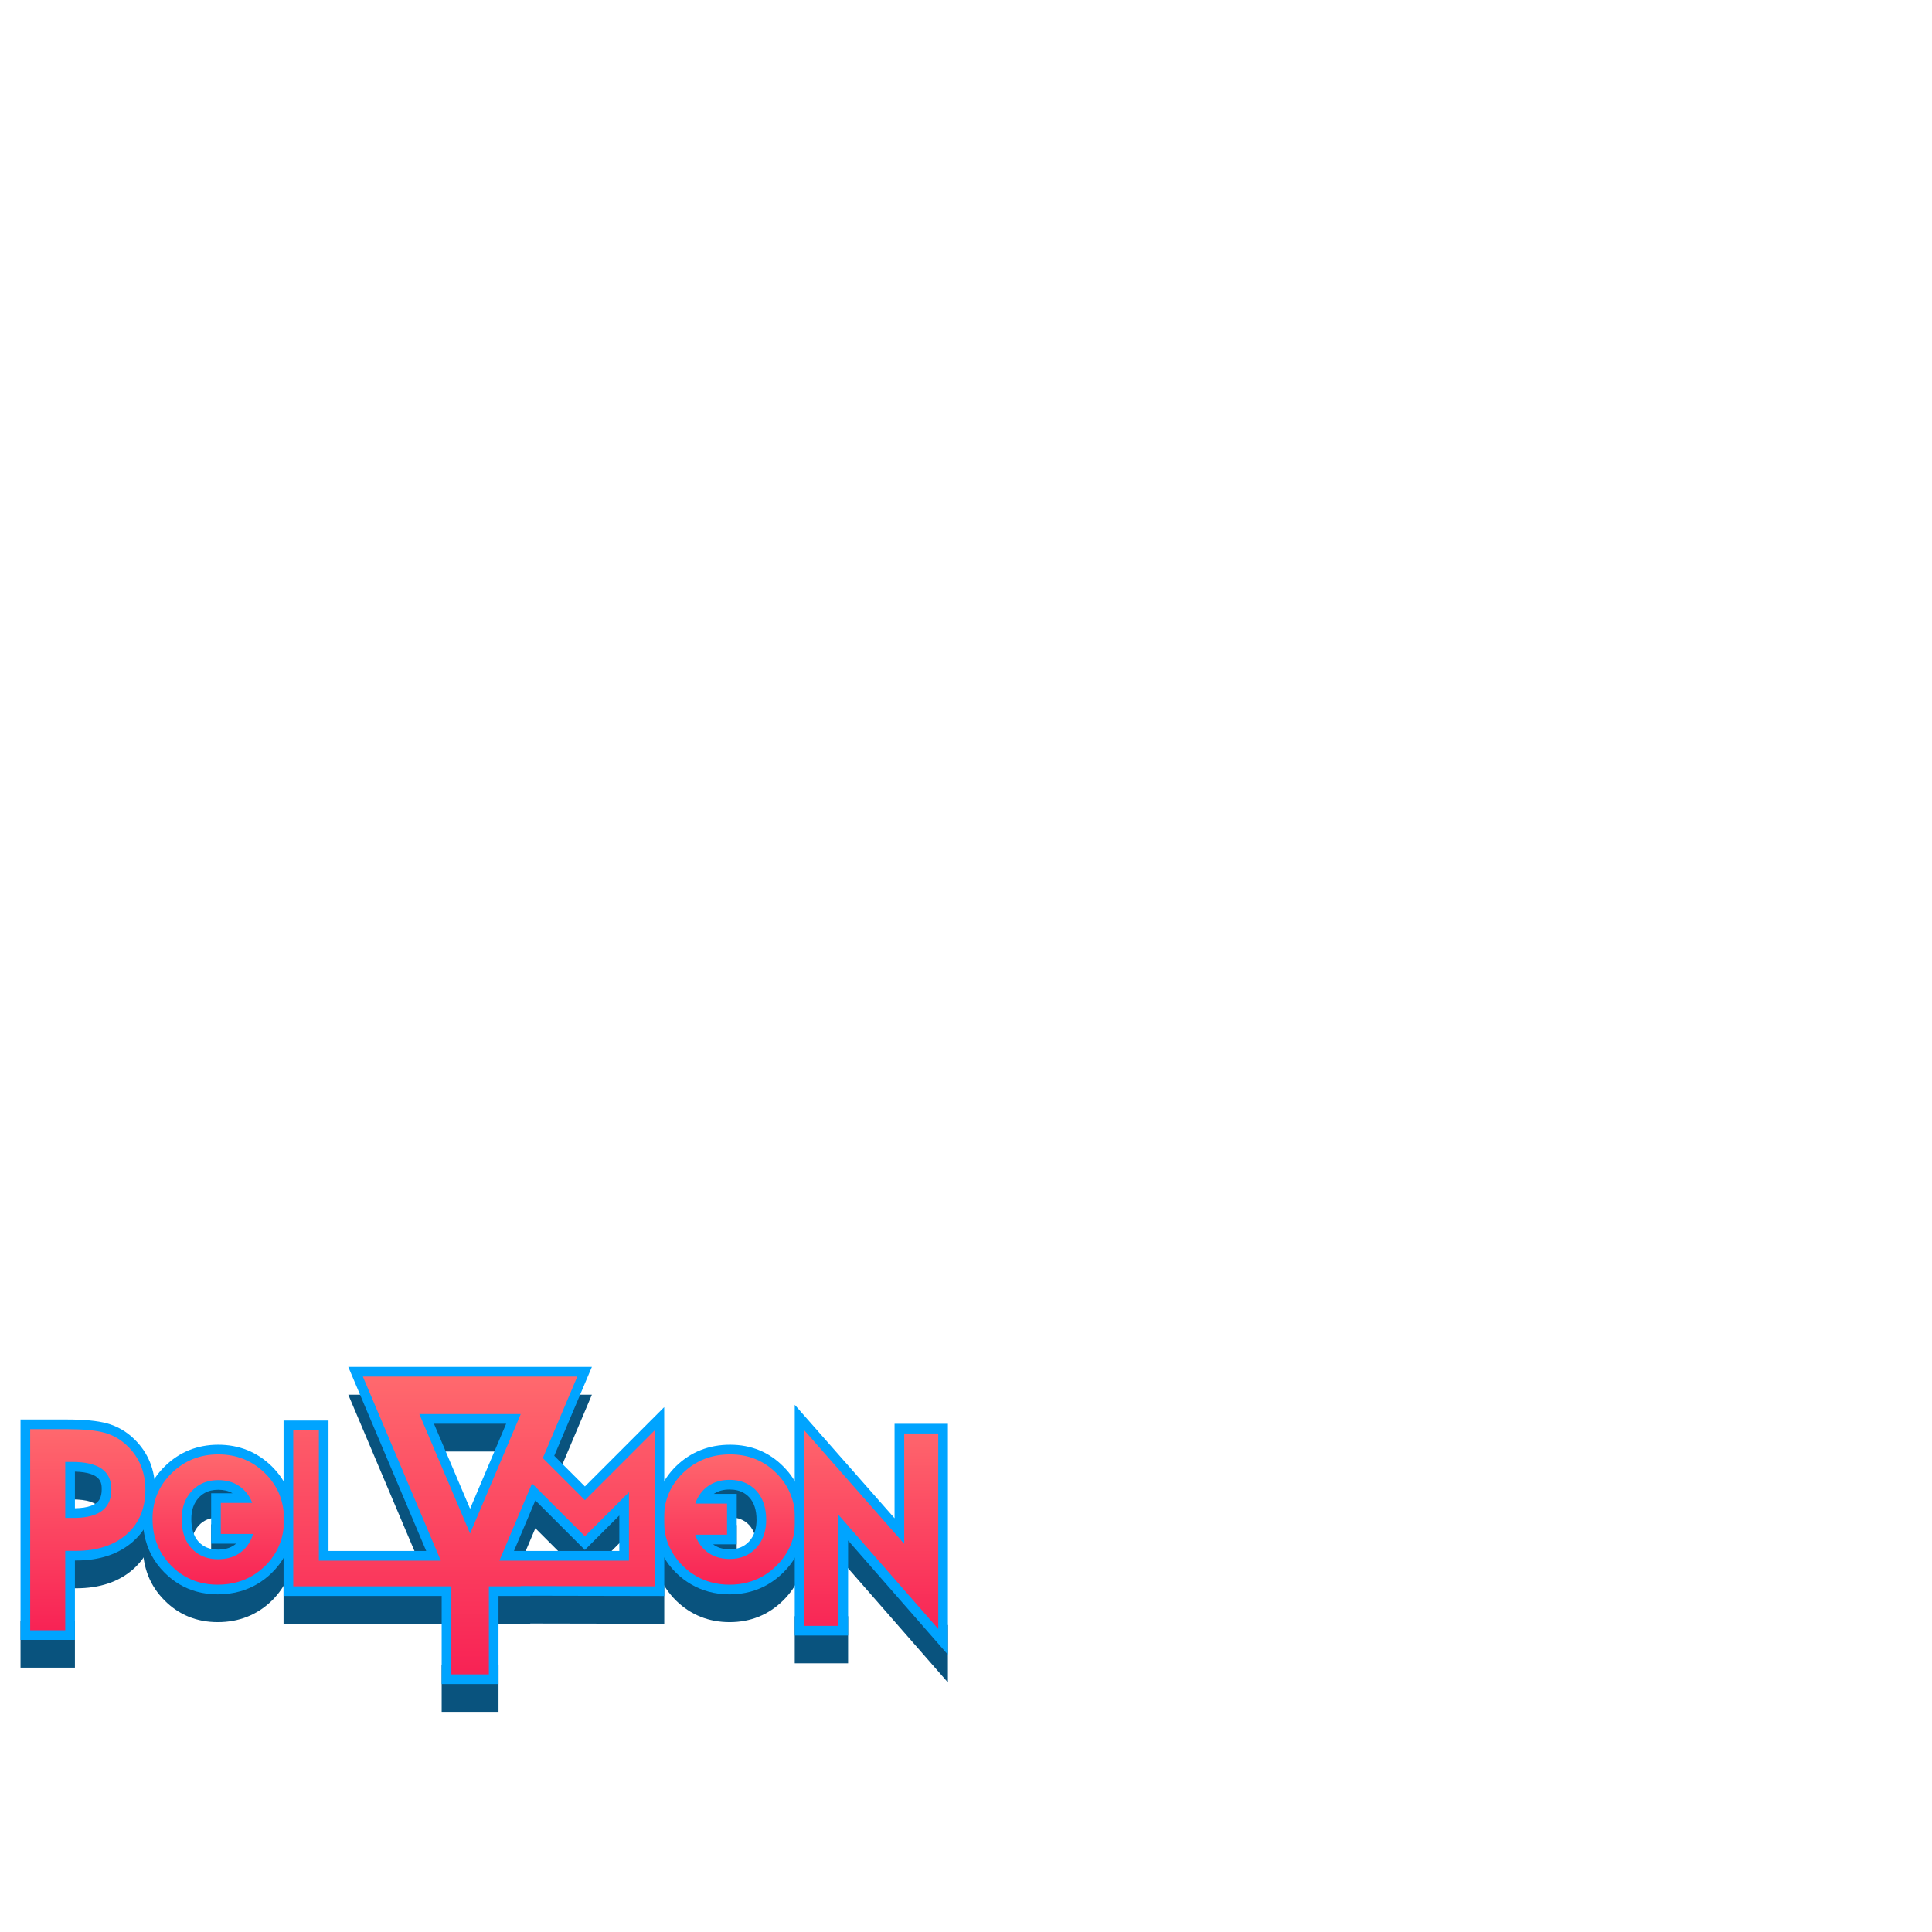
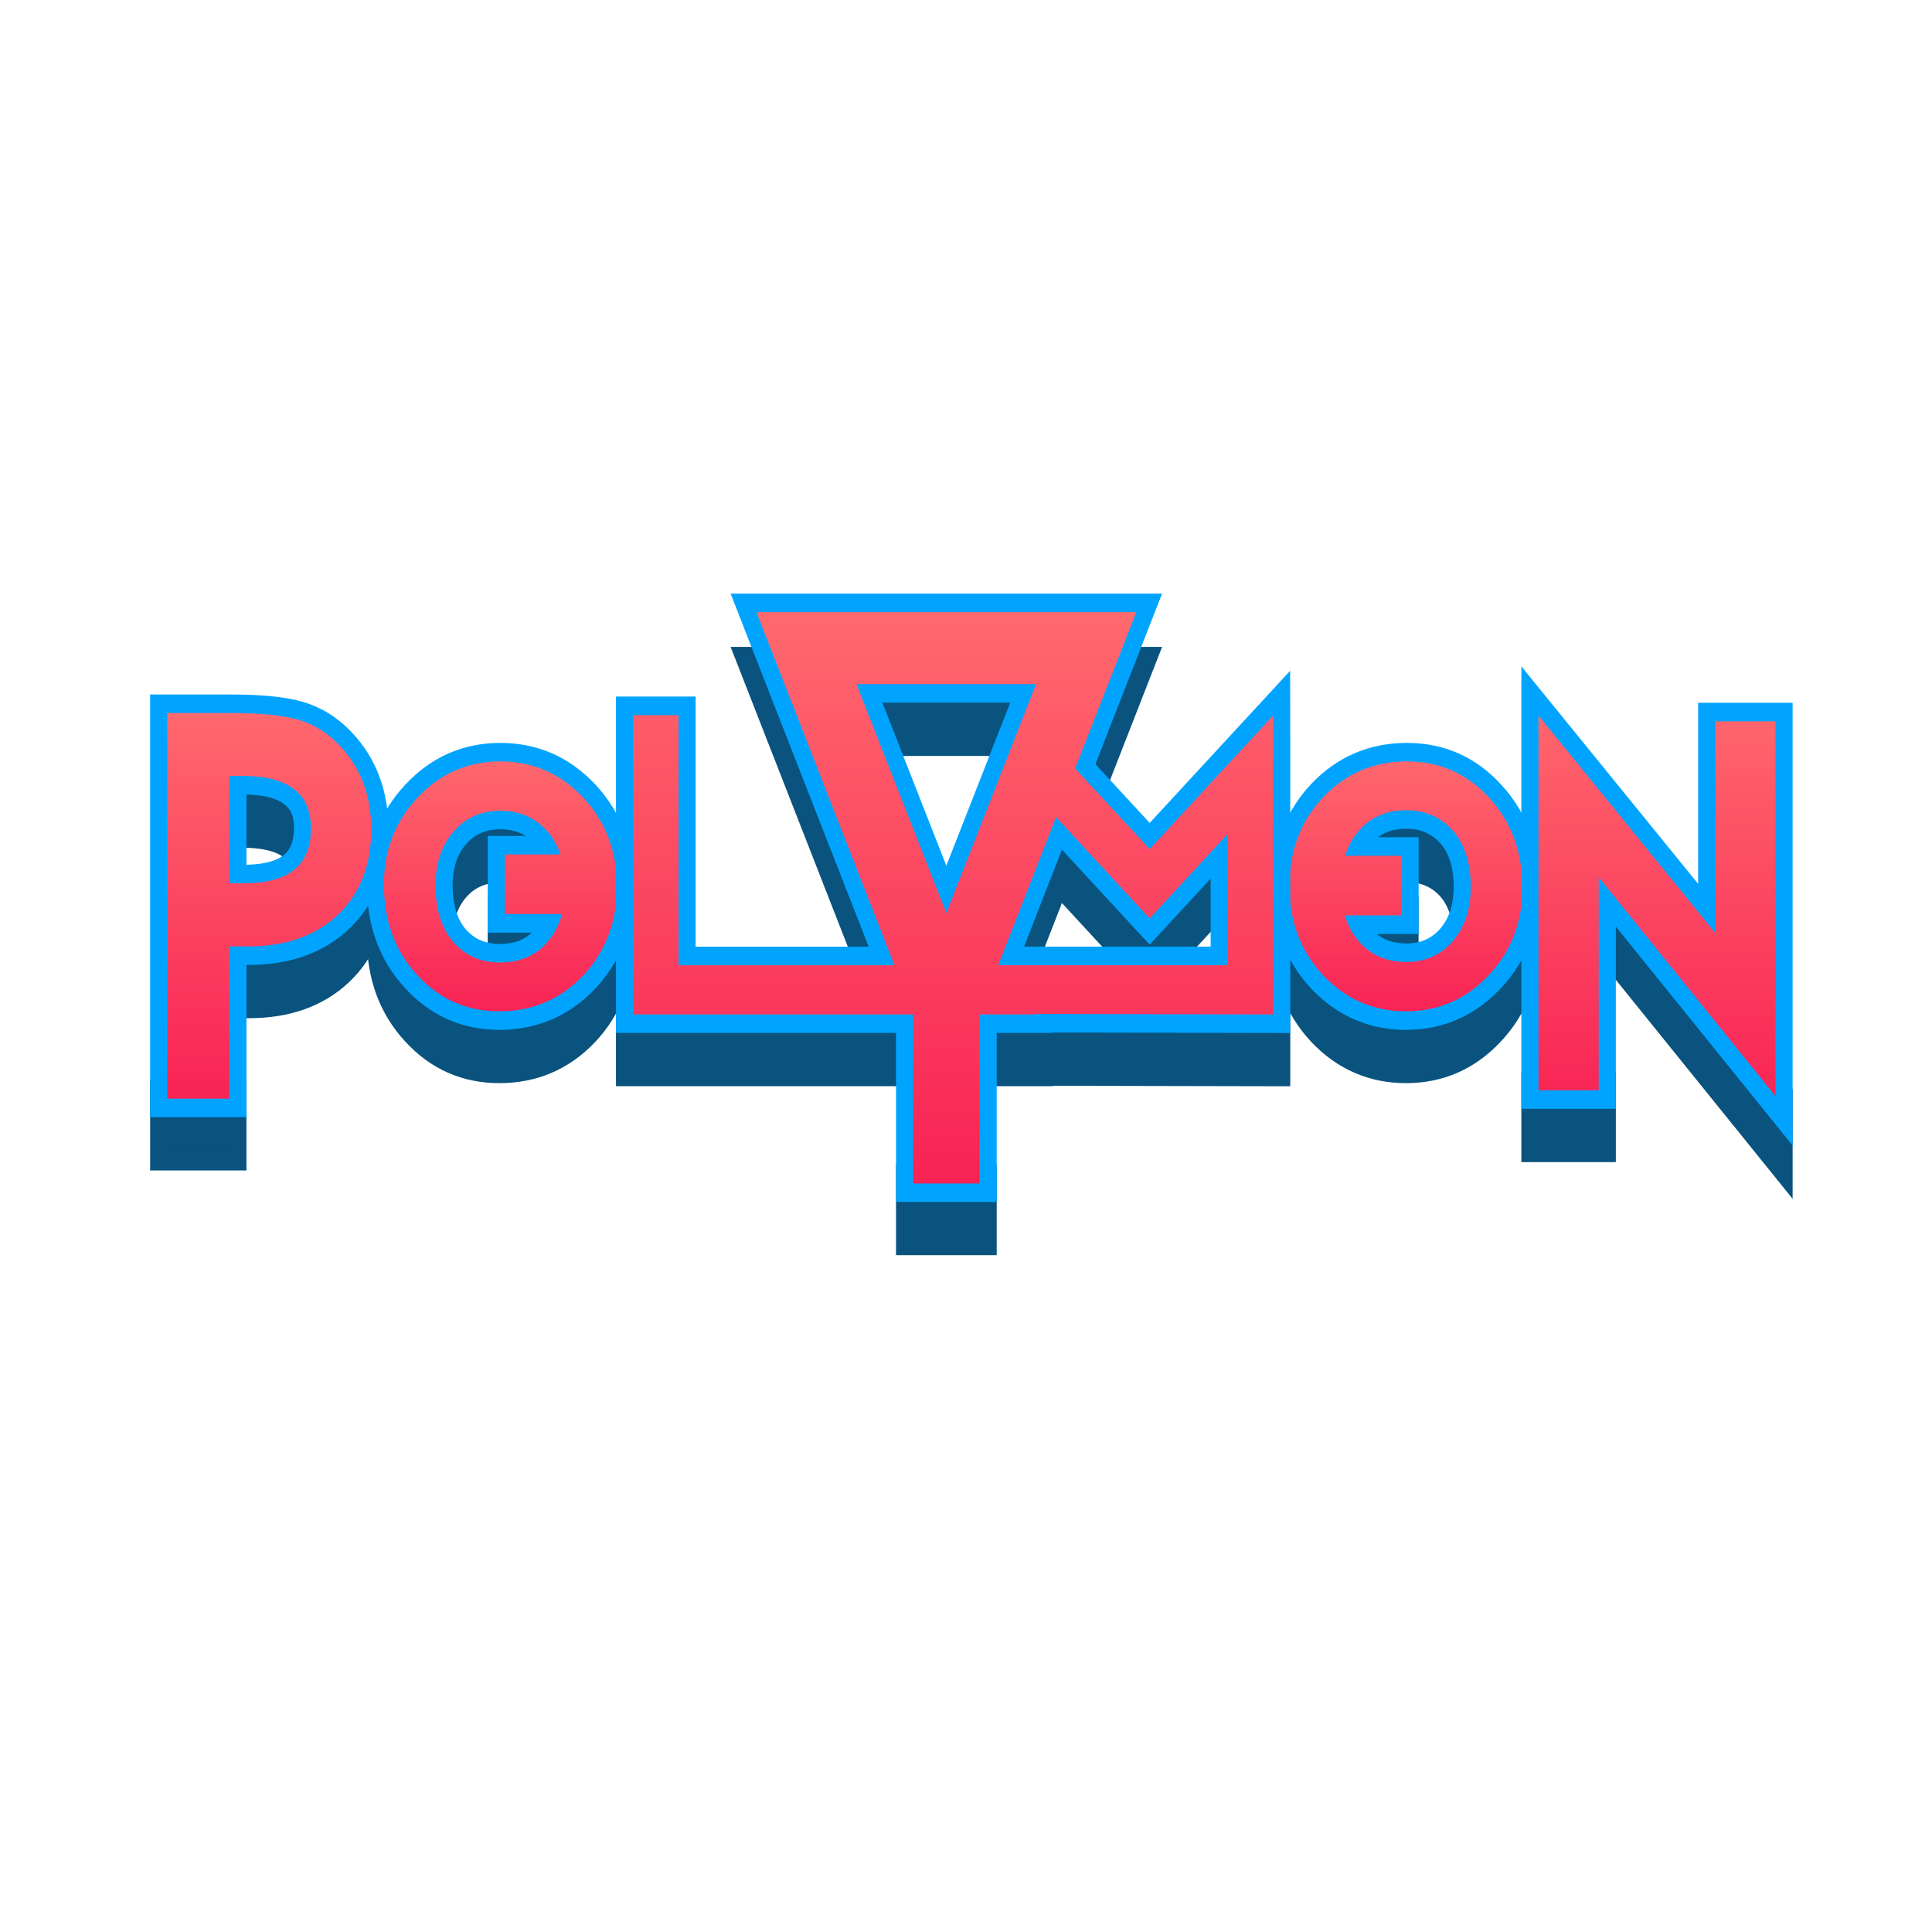
- <svg xmlns="http://www.w3.org/2000/svg" version="1.1" id="Layer_1" x="0" y="0" viewBox="0 0 1280 1280" xml:space="preserve" enable-background="new 0 0 1280 1280">
+ <svg xmlns="http://www.w3.org/2000/svg" id="Layer_1" x="0" y="0" viewBox="0 0 1280 1280">
  <style type="text/css">
    
	.st0{fill:none;}
	.st1{fill:#09537E;}
	.st2{fill:url(#SVGID_1_);}
	.st3{fill:#00A4FF;}
	.st4{fill:url(#SVGID_2_);}
	.st5{fill:url(#SVGID_3_);}
	.st6{fill:url(#SVGID_4_);}
	.st7{fill:url(#SVGID_5_);}

  </style>
-   <g id="Layer_8">
+   <g id="Layer_8" transform="matrix(1.771122, 0, 0, 1.917946, 75.37546, -1343.607)">
    <polygon class="st0" points="311.44 1015.97 337.2 955.27 285.65 955.27 " />
    <polygon class="st0" points="338.65 1033.95 339.38 1033.95 344.9 1033.95 385.23 1033.95 352.5 1001.22 " />
    <polygon class="st0" points="339.38 1052.36 344.9 1052.36 416.71 1052.36 416.71 1050.92 344.9 1050.78 344.9 1050.94 331.45 1050.94 330.85 1052.36 " />
    <polygon class="st0" points="416.71 1033.95 416.71 1007.01 389.77 1033.95 " />
    <path class="st0" d="M146.28 1014.11v-15.03c-0.56-0.03-1.11-0.07-1.69-0.07 -7.21 0-13.06 2.41-17.53 7.21 -2.58 2.78-4.4 6.04-5.49 9.74 1.07 3.84 2.82 7.13 5.32 9.85 4.47 4.81 10.37 7.21 17.7 7.21 0.58 0 1.13-0.04 1.69-0.07v-16.66V1014.11z" />
    <path class="st0" d="M495.46 1048.36c-3.8 1.02-7.82 1.54-12.08 1.54 -4.34 0-8.44-0.54-12.32-1.6 3.52 1.97 7.62 2.97 12.32 2.97C487.96 1051.27 491.98 1050.29 495.46 1048.36z" />
    <path class="st0" d="M157.67 1048.06c-4.19 1.22-8.66 1.83-13.41 1.83 -4.33 0-8.4-0.53-12.23-1.58 3.58 2.07 7.76 3.13 12.57 3.13C149.66 1051.44 154 1050.29 157.67 1048.06z" />
    <path class="st0" d="M47.85 986.97h-4.62v18.68h5.46c11.96 0 19.55-3.12 22.96-9.44C68.15 990.02 60.29 986.97 47.85 986.97z" />
    <polygon class="st0" points="292.04 1052.36 291.44 1050.94 211.25 1050.94 211.25 1052.36 " />
    <path class="st0" d="M156.91 983.57c-3.52-1.97-7.62-2.97-12.32-2.97 -4.58 0-8.6 0.98-12.08 2.92 3.8-1.02 7.82-1.54 12.08-1.54C148.94 981.98 153.04 982.52 156.91 983.57z" />
    <path class="st0" d="M495.95 983.56c-3.58-2.07-7.76-3.13-12.57-3.13 -5.06 0-9.41 1.15-13.08 3.38 4.19-1.22 8.65-1.83 13.41-1.83C488.04 981.98 492.12 982.51 495.95 983.56z" />
    <path class="st0" d="M483.38 998.84c-0.58 0-1.13 0.04-1.69 0.07v15.65 2.19 16.05c0.56 0.03 1.11 0.07 1.69 0.07 7.21 0 13.06-2.41 17.53-7.21 2.58-2.78 4.4-6.04 5.49-9.74 -1.07-3.84-2.82-7.13-5.32-9.85C496.61 1001.24 490.71 998.84 483.38 998.84z" />
    <path class="st1" d="M503.32 1016.76c-0.94-3.37-2.48-6.25-4.59-8.54 -3.86-4.15-8.89-6.18-15.34-6.18 -0.39 0-0.77 0.02-1.15 0.04l-3.74 0.2v-2.93h-22.32l1.42-4.22c1.25-3.71 3.18-6.99 5.74-9.75 1.53-1.64 3.31-3.09 5.3-4.3l0.36-0.22 0.41-0.12c4.47-1.3 9.28-1.96 14.31-1.96 4.56 0 8.96 0.57 13.08 1.7l0.4 0.11 0.36 0.21c2.19 1.27 4.16 2.84 5.87 4.68 4.92 5.36 7.4 12.6 7.4 21.56 0 3.44-0.46 6.73-1.35 9.78l-3.16 10.72L503.32 1016.76z" />
    <path class="st1" d="M483.72 981.98c4.33 0 8.4 0.53 12.23 1.58 1.87 1.08 3.59 2.43 5.13 4.09 4.36 4.75 6.54 11.21 6.54 19.38 0 3.21-0.42 6.16-1.22 8.88 -1.07-3.84-2.82-7.13-5.32-9.85 -4.47-4.81-10.37-7.21-17.7-7.21 -0.58 0-1.13 0.04-1.69 0.07v-2.76h-21.07c1.1-3.28 2.79-6.15 5.05-8.59 1.39-1.49 2.94-2.73 4.62-3.75C474.49 982.59 478.96 981.98 483.72 981.98M483.72 975.58c-5.32 0-10.44 0.7-15.2 2.09l-0.82 0.24 -0.73 0.44c-2.24 1.37-4.25 3-5.98 4.86 -2.88 3.09-5.04 6.76-6.43 10.91l-2.84 8.44h8.9 14.67v3.1l6.73-0.35 0.4-0.02c0.37-0.02 0.69-0.04 0.96-0.04 5.52 0 9.78 1.69 13.01 5.17 1.76 1.92 3.03 4.29 3.84 7.21l5.99 21.53 6.31-21.44c0.98-3.35 1.48-6.94 1.48-10.69 0-9.78-2.77-17.76-8.23-23.71 -1.95-2.1-4.18-3.87-6.64-5.3l-0.72-0.42 -0.8-0.22C493.25 976.19 488.56 975.58 483.72 975.58L483.72 975.58z" />
    <path class="st1" d="M481.52 1035.99c-7.4-0.4-13.51-3.14-18.18-8.16 -2.64-2.84-4.61-6.24-5.86-10.1l-1.35-4.18h28.76v22.62L481.52 1035.99z" />
    <path class="st1" d="M481.69 1016.75v16.05c-6.54-0.35-11.89-2.71-16.01-7.14 -2.34-2.52-4.05-5.49-5.16-8.9H481.69M488.09 1010.35h-6.4 -21.17 -8.79l2.7 8.36c1.39 4.31 3.59 8.11 6.56 11.29 5.26 5.65 12.11 8.74 20.36 9.18l6.74 0.36v-6.75 -16.05V1010.35L488.09 1010.35z" />
    <path class="st1" d="M483.38 1071.5c-13 0-24.2-4.51-33.28-13.41 -8.99-8.93-13.54-20.03-13.54-32.99 0-3.38 0.32-6.69 0.94-9.84l3.13-15.86 3.14 15.85c1.5 7.54 5.14 14.23 10.82 19.87 5.03 4.93 10.86 8.33 17.31 10.09l0.38 0.1 0.34 0.19c3.04 1.7 6.66 2.57 10.75 2.57 3.99 0 7.53-0.84 10.52-2.51l0.35-0.19 0.38-0.1c6.49-1.74 12.33-5.12 17.38-10.07 5.73-5.62 9.4-12.2 10.89-19.56l3.23-15.86 3.05 15.89c0.62 3.23 0.94 6.63 0.94 10.1 0 12.64-4.58 23.54-13.63 32.4C507.47 1067.02 496.33 1071.5 483.38 1071.5z" />
    <path class="st1" d="M440.64 1015.87c1.63 8.2 5.52 15.38 11.7 21.52 5.47 5.37 11.72 8.99 18.72 10.9 3.52 1.97 7.62 2.97 12.32 2.97 4.58 0 8.6-0.98 12.08-2.92 7.04-1.88 13.31-5.5 18.79-10.88 6.23-6.11 10.16-13.18 11.79-21.2 0.58 3.02 0.88 6.18 0.88 9.49 0 11.8-4.22 21.84-12.67 30.12 -8.44 8.28-18.73 12.42-30.87 12.42 -12.19 0-22.54-4.17-31.04-12.5 -8.39-8.33-12.58-18.57-12.58-30.7C439.76 1021.89 440.06 1018.81 440.64 1015.87M440.63 982.92l-6.27 31.71c-0.66 3.36-1 6.88-1 10.47 0 13.85 4.87 25.7 14.47 35.24 9.73 9.54 21.68 14.36 35.55 14.36 13.81 0 25.71-4.79 35.35-14.24 9.68-9.49 14.59-21.16 14.59-34.69 0-3.67-0.33-7.27-0.99-10.7l-6.1-31.78 -6.45 31.71c-1.39 6.82-4.66 12.67-10 17.91 -4.71 4.62-9.94 7.65-15.97 9.27l-0.77 0.21 -0.69 0.39c-2.54 1.42-5.47 2.11-8.96 2.11 -3.59 0-6.6-0.71-9.19-2.16l-0.69-0.38 -0.76-0.21c-6-1.64-11.21-4.68-15.93-9.3 -5.27-5.23-8.52-11.19-9.91-18.2L440.63 982.92 440.63 982.92z" />
    <path class="st1" d="M144.26 1071.5c-13.08 0-24.2-4.55-33.07-13.54 -8.85-8.84-13.34-20.1-13.34-33.45 0-3.27 0.32-6.48 0.94-9.55l3.23-15.85 3.05 15.89c1.48 7.72 5.07 14.46 10.66 20.05 4.93 5 10.69 8.42 17.13 10.18l0.4 0.11 0.36 0.21c3.09 1.79 6.78 2.7 10.97 2.7 4.4 0 8.24-0.98 11.41-2.91l0.36-0.22 0.41-0.12c6.16-1.79 11.73-5.07 16.55-9.73 5.71-5.6 9.37-12.29 10.87-19.88l3.13-15.85 3.14 15.85c0.62 3.15 0.94 6.44 0.94 9.8 0 13.08-4.58 24.21-13.63 33.07C168.7 1067.05 157.42 1071.5 144.26 1071.5z" />
    <path class="st1" d="M101.93 1015.6c1.61 8.39 5.45 15.63 11.54 21.71 5.35 5.43 11.54 9.08 18.55 11 3.58 2.07 7.76 3.13 12.57 3.13 5.06 0 9.41-1.15 13.08-3.38 6.69-1.95 12.65-5.44 17.88-10.5 6.23-6.11 10.15-13.3 11.79-21.56 0.58 2.93 0.88 5.99 0.88 9.18 0 12.25-4.22 22.51-12.67 30.79 -8.5 8.22-18.93 12.33-31.29 12.33 -12.25 0-22.51-4.19-30.79-12.58 -8.28-8.28-12.42-18.68-12.42-31.21C101.06 1021.42 101.35 1018.45 101.93 1015.6M102.12 982.61l-6.45 31.71c-0.67 3.28-1.01 6.71-1.01 10.19 0 14.23 4.81 26.25 14.29 35.73 9.45 9.58 21.35 14.46 35.31 14.46 14.02 0 26.04-4.75 35.74-14.13 9.71-9.52 14.62-21.41 14.62-35.39 0-3.57-0.34-7.07-1-10.43l-6.29-31.71 -6.27 31.71c-1.39 7.05-4.66 13.01-9.99 18.23 -4.47 4.33-9.45 7.25-15.19 8.92l-0.82 0.24 -0.73 0.44c-2.7 1.65-5.89 2.45-9.75 2.45 -3.66 0-6.73-0.74-9.36-2.27l-0.72-0.42 -0.8-0.22c-5.98-1.63-11.11-4.68-15.68-9.32 -5.23-5.23-8.43-11.25-9.81-18.42L102.12 982.61 102.12 982.61z" />
    <path class="st1" d="M143.08 1013.1h28.86l-1.2 4.1c-1.22 4.18-3.28 7.84-6.1 10.88 -4.62 4.97-10.74 7.69-18.19 8.08l-3.37 0.18V1013.1z" />
    <path class="st1" d="M167.67 1016.3c-1.09 3.71-2.88 6.91-5.38 9.6 -4.07 4.38-9.42 6.72-16.01 7.06v-16.66H167.67M176.21 1009.9h-8.54 -21.39 -6.4v6.4 16.66 6.74l6.73-0.35c8.31-0.43 15.16-3.49 20.37-9.1 3.17-3.41 5.47-7.5 6.83-12.16L176.21 1009.9 176.21 1009.9z" />
    <path class="st1" d="M118.49 1016.83c-0.89-3.2-1.34-6.69-1.34-10.39 0-8.41 2.55-15.4 7.57-20.8 1.84-1.98 3.94-3.63 6.24-4.91l0.35-0.19 0.38-0.1c4.08-1.09 8.42-1.65 12.91-1.65 4.58 0 9.01 0.57 13.16 1.71l0.38 0.1 0.34 0.19c2.28 1.28 4.36 2.91 6.16 4.85 2.38 2.56 4.22 5.58 5.47 8.96l1.59 4.31h-22.21v3.54l-3.75-0.2c-0.37-0.02-0.75-0.04-1.13-0.04 -6.34 0-11.31 2.03-15.19 6.19 -2.2 2.37-3.8 5.22-4.76 8.47l-3.16 10.72L118.49 1016.83z" />
    <path class="st1" d="M144.59 981.98c4.34 0 8.44 0.54 12.32 1.6 1.98 1.11 3.78 2.51 5.38 4.24 2.11 2.27 3.7 4.9 4.81 7.89h-20.82v3.37c-0.56-0.03-1.11-0.07-1.69-0.07 -7.21 0-13.06 2.41-17.53 7.21 -2.58 2.78-4.4 6.04-5.49 9.74 -0.8-2.87-1.22-6.03-1.22-9.53 0-7.61 2.24-13.81 6.71-18.62 1.63-1.76 3.45-3.18 5.45-4.3C136.32 982.5 140.34 981.98 144.59 981.98M144.59 975.58c-4.76 0-9.38 0.59-13.73 1.76l-0.77 0.21 -0.69 0.39c-2.59 1.45-4.95 3.31-7.02 5.53 -5.59 6.01-8.43 13.74-8.43 22.98 0 3.99 0.49 7.77 1.46 11.24l5.99 21.53 6.31-21.44c0.83-2.81 2.15-5.16 4.03-7.19 3.24-3.48 7.44-5.17 12.85-5.17 0.27 0 0.59 0.02 0.95 0.04l0.39 0.02 6.74 0.36v-3.72h14.42 9.18l-3.17-8.61c-1.4-3.79-3.46-7.16-6.12-10.03 -2.04-2.19-4.37-4.03-6.94-5.47l-0.69-0.38 -0.76-0.21C154.17 976.19 149.46 975.58 144.59 975.58L144.59 975.58z" />
    <polygon class="st1" points="191.07 1072.55 191.07 1047.74 214.45 1047.74 214.45 1049.16 287.21 1049.16 286.61 1047.74 302.21 1047.74 302.21 1072.55 " />
    <path class="st1" d="M299.01 1050.94v18.41H194.27v-18.41h16.98v1.42h80.79l-0.6-1.42H299.01M305.41 1044.54h-6.4 -7.58 -9.66l0.6 1.42h-64.73v-1.42h-6.4 -16.98 -6.4v6.4 18.41 6.4h6.4 104.75 6.4v-6.4 -18.41V1044.54L305.41 1044.54z" />
    <polygon class="st1" points="283.53 958.47 272.99 933.66 349.85 933.66 339.32 958.47 " />
    <path class="st1" d="M345.01 936.86l-7.81 18.41h-51.55l-7.82-18.41H345.01M354.68 930.46h-9.67 -67.19 -9.67l3.78 8.9 7.82 18.41 1.66 3.9h4.23 51.55 4.24l1.66-3.9 7.81-18.41L354.68 930.46 354.68 930.46z" />
    <polygon class="st1" points="348.1 1072.4 348.1 1072.55 320.68 1072.55 320.68 1047.74 336.29 1047.74 335.68 1049.16 413.51 1049.16 413.51 1047.71 436.89 1047.76 436.89 1072.57 " />
    <path class="st1" d="M416.71 1050.92l16.98 0.03v18.41l-88.79-0.17v0.16h-21.03v-18.41h7.58l-0.6 1.42h8.53 5.52 71.8V1050.92M410.31 1044.51v1.45h-65.4 -4.39l0.6-1.42h-9.66 -7.58 -6.4v6.4 18.41 6.4h6.4 21.03 6.4v-0.14l82.37 0.16 6.41 0.01v-6.41 -18.41 -6.39l-6.39-0.01 -16.98-0.03L410.31 1044.51 410.31 1044.51z" />
    <polygon class="st1" points="383.91 1037.15 353.6 1006.84 340.77 1037.15 326.02 1037.15 351.41 977.2 387.5 1013.29 419.91 980.88 419.91 1008.34 391.09 1037.15 " />
    <path class="st1" d="M352.5 982.82l35 35 29.21-29.21v18.41l-26.94 26.94h-4.53l-32.73-32.73 -13.86 32.73h-7.79L352.5 982.82M350.31 971.58l-3.7 8.75 -21.65 51.14 -3.77 8.9h9.66 7.79 4.24l1.65-3.9 10.15-23.98 26.01 26.01 1.87 1.87h2.65 4.53 2.65l1.87-1.87 26.94-26.94 1.87-1.87v-2.65 -18.41 -15.45l-10.93 10.93 -24.68 24.68 -30.47-30.47L350.31 971.58 350.31 971.58z" />
    <polygon class="st1" points="355.84 966.73 372.58 927.21 387.32 927.21 366.2 977.09 " />
    <path class="st1" d="M382.49 930.41l-17.38 41.06 -5.48-5.48 15.07-35.58H382.49M392.15 924.01h-9.66 -7.79 -4.24l-1.65 3.9 -15.07 35.58 -1.68 3.97 3.05 3.05 5.48 5.48 6.72 6.72 3.7-8.75 17.38-41.06L392.15 924.01 392.15 924.01z" />
    <rect x="295.81" y="1106.12" class="st1" width="31.26" height="24.81" />
    <path class="st1" d="M323.88 1109.32v18.41h-24.86v-18.41H323.88M330.28 1102.92h-6.4 -24.86 -6.4v6.4 18.41 6.4h6.4 24.86 6.4v-6.4 -18.41V1102.92L330.28 1102.92z" />
    <polygon class="st1" points="282.12 1037.15 235.57 927.21 250.31 927.21 296.87 1037.15 " />
    <path class="st1" d="M248.19 930.41l43.84 103.55h-7.79L240.4 930.41H248.19M252.43 924.01h-4.24 -7.79 -9.66l3.77 8.9 43.84 103.55 1.65 3.9h4.24 7.79 9.66l-3.77-8.9 -43.84-103.55L252.43 924.01 252.43 924.01z" />
    <polygon class="st1" points="552.28 1023.17 552.28 995.04 624.81 1078.01 624.81 1106.14 " />
    <path class="st1" d="M555.48 1003.56l66.13 75.65v18.41l-66.13-75.65V1003.56M549.08 986.51v17.05 18.41 2.4l1.58 1.81 66.13 75.65 11.22 12.83v-17.05 -18.41 -2.4l-1.58-1.81 -66.13-75.65L549.08 986.51 549.08 986.51z" />
    <rect x="529.74" y="1073.97" class="st1" width="28.94" height="24.81" />
    <path class="st1" d="M555.48 1077.17v18.41h-22.54v-18.41H555.48M561.88 1070.77h-6.4 -22.54 -6.4v6.4 18.41 6.4h6.4 22.54 6.4v-6.4 -18.41V1070.77L561.88 1070.77z" />
    <path class="st1" d="M40.03 1049.06v-24.81h10.42c13.08 0 23.59-3.39 31.24-10.07 5.54-4.84 9.11-11.05 10.61-18.47l3.11-15.41 3.16 15.4c0.64 3.12 0.97 6.4 0.97 9.72 0 13.32-4.59 24.08-13.64 31.98 -8.85 7.73-20.78 11.65-35.45 11.65H40.03z" />
    <path class="st1" d="M95.43 996.35c0.59 2.89 0.9 5.91 0.9 9.08 0 12.36-4.22 22.31-12.54 29.57 -8.25 7.2-19.47 10.86-33.34 10.86h-7.22v-18.41h7.22c13.87 0 25.09-3.65 33.34-10.86C89.9 1011.26 93.79 1004.47 95.43 996.35M95.38 964.28l-6.22 30.81c-1.37 6.8-4.51 12.26-9.58 16.69 -7.05 6.16-16.85 9.28-29.13 9.28h-7.22 -6.4v6.4 18.41 6.4h6.4 7.22c15.47 0 28.1-4.18 37.55-12.44 9.78-8.54 14.73-20.11 14.73-34.39 0-3.54-0.35-7.03-1.03-10.37L95.38 964.28 95.38 964.28z" />
    <rect x="16.8" y="1076.85" class="st1" width="29.63" height="24.81" />
    <path class="st1" d="M43.23 1080.05v18.41H20v-18.41H43.23M49.63 1073.65h-6.4H20h-6.4v6.4 18.41 6.4H20h23.23 6.4v-6.4 -18.41V1073.65L49.63 1073.65z" />
    <path class="st1" d="M68.86 997.78c-2.85-5.05-9.92-7.61-21.02-7.61h-7.82v-24.81h7.82c19.33 0 29.13 7.2 29.13 21.41 0 4.19-0.84 7.88-2.51 10.96l-2.75 5.1L68.86 997.78z" />
    <path class="st1" d="M47.85 968.57c17.45 0 25.93 5.96 25.93 18.21 0 3.7-0.72 6.83-2.12 9.44 -3.5-6.19-11.35-9.24-23.8-9.24h-4.62v-18.41H47.85M47.85 962.17h-4.62 -6.4v6.4 18.41 6.4h6.4 4.62c9.85 0 15.99 2.01 18.23 5.99l5.7 10.09 5.51-10.19c1.92-3.55 2.89-7.75 2.89-12.48 0-10.34-4.97-16.01-9.14-18.94C65.6 964.02 58.01 962.17 47.85 962.17L47.85 962.17z" />
    <linearGradient id="SVGID_1_" gradientUnits="userSpaceOnUse" x1="483.34" y1="1053.09" x2="483.34" y2="960.37">
      <stop offset="0" stop-color="#F82154" />
      <stop offset="1" stop-color="#FF6A6E" />
    </linearGradient>
    <path class="st2" d="M483.38 1053.09c-4.58 0-9-0.58-13.16-1.71 -7.52-2.05-14.29-5.99-20.12-11.71 -6.62-6.58-10.85-14.37-12.6-23.18 -0.62-3.15-0.94-6.45-0.94-9.8 0-13.08 4.58-24.21 13.63-33.07 9.09-8.79 20.37-13.25 33.53-13.25 13.08 0 24.2 4.55 33.07 13.54 8.85 8.84 13.34 20.1 13.34 33.45 0 3.27-0.32 6.48-0.94 9.55 -1.76 8.64-6.03 16.32-12.69 22.85 -5.84 5.73-12.64 9.66-20.2 11.68C492.2 1052.54 487.86 1053.09 483.38 1053.09zM465.42 1019.95c0.74 1.28 1.61 2.46 2.6 3.52 3.55 3.81 8.08 5.82 13.84 6.13l0.38 0.02c0.37 0.02 0.75 0.04 1.13 0.04 6.34 0 11.31-2.03 15.19-6.19 2.2-2.37 3.8-5.22 4.76-8.47 0.73-2.46 1.09-5.15 1.09-7.98 0-7.4-1.86-13.04-5.7-17.21 -1.26-1.36-2.74-2.53-4.38-3.48 -3.09-1.79-6.78-2.7-10.97-2.7 -4.4 0-8.24 0.98-11.41 2.91 -1.51 0.92-2.8 1.97-3.95 3.2 -0.91 0.98-1.72 2.05-2.42 3.21h19.29v27H465.42z" />
    <path class="st3" d="M483.72 963.57c12.25 0 22.51 4.19 30.79 12.58 8.28 8.28 12.42 18.68 12.42 31.21 0 3.09-0.3 6.06-0.88 8.91 -1.63 8.03-5.56 15.1-11.79 21.2 -5.48 5.37-11.75 8.99-18.79 10.88 -3.8 1.02-7.82 1.54-12.08 1.54 -4.34 0-8.44-0.54-12.32-1.6 -7-1.91-13.25-5.54-18.72-10.9 -6.18-6.14-10.08-13.32-11.7-21.52 -0.58-2.93-0.88-5.99-0.88-9.18 0-12.25 4.22-22.51 12.67-30.79C460.93 967.68 471.36 963.57 483.72 963.57M460.62 996.15h21.07v2.76 15.65 2.19h-21.17c1.1 3.41 2.82 6.38 5.16 8.9 4.12 4.43 9.47 6.79 16.01 7.14 0.56 0.03 1.11 0.07 1.69 0.07 7.21 0 13.06-2.41 17.53-7.21 2.58-2.78 4.4-6.04 5.49-9.74 0.8-2.72 1.22-5.66 1.22-8.88 0-8.17-2.18-14.63-6.54-19.38 -1.54-1.65-3.26-3-5.13-4.09 -3.58-2.07-7.76-3.13-12.57-3.13 -5.06 0-9.41 1.15-13.08 3.38 -1.68 1.02-3.23 2.26-4.62 3.75C463.41 990 461.73 992.87 460.62 996.15M483.72 957.17c-14.02 0-26.04 4.75-35.74 14.13 -9.71 9.52-14.62 21.41-14.62 35.39 0 3.57 0.34 7.07 1 10.43 1.87 9.45 6.41 17.8 13.47 24.82 6.26 6.13 13.5 10.34 21.55 12.54 4.43 1.21 9.14 1.82 14 1.82 4.76 0 9.38-0.59 13.73-1.76 8.1-2.17 15.37-6.37 21.62-12.49 7.12-6.98 11.69-15.23 13.58-24.5 0.67-3.28 1.01-6.71 1.01-10.19 0-14.23-4.81-26.25-14.29-35.73C509.57 962.05 497.68 957.17 483.72 957.17L483.72 957.17zM472.9 989.75c0.24-0.16 0.48-0.32 0.74-0.47 2.7-1.65 5.89-2.45 9.75-2.45 3.66 0 6.73 0.74 9.36 2.27 1.38 0.8 2.58 1.75 3.65 2.91 3.24 3.53 4.83 8.45 4.83 15.02 0 2.52-0.32 4.9-0.96 7.07 -0.83 2.81-2.15 5.16-4.03 7.19 -3.24 3.48-7.44 5.17-12.85 5.17 -0.27 0-0.58-0.02-0.95-0.04l-0.39-0.02c-3.83-0.2-7-1.27-9.62-3.26h9.28 6.4v-6.4 -2.19 -15.65 -2.76 -6.4h-6.4H472.9L472.9 989.75z" />
    <linearGradient id="SVGID_2_" gradientUnits="userSpaceOnUse" x1="144.64" y1="1053.09" x2="144.64" y2="960.37">
      <stop offset="0" stop-color="#F82154" />
      <stop offset="1" stop-color="#FF6A6E" />
    </linearGradient>
    <path class="st4" d="M144.26 1053.09c-4.56 0-8.96-0.57-13.08-1.7 -7.55-2.06-14.27-6.05-19.99-11.84 -6.5-6.5-10.67-14.36-12.4-23.36 -0.62-3.23-0.94-6.63-0.94-10.1 0-12.64 4.58-23.54 13.63-32.4 9.02-8.85 20.16-13.33 33.11-13.33 13 0 24.2 4.51 33.28 13.42 8.99 8.93 13.54 20.03 13.54 32.99 0 3.38-0.32 6.69-0.94 9.85 -1.76 8.88-6.02 16.7-12.69 23.23 -5.59 5.41-12.05 9.2-19.22 11.29C154.09 1052.43 149.28 1053.09 144.26 1053.09zM144.59 983.8c-3.99 0-7.53 0.84-10.52 2.51 -1.71 0.96-3.29 2.2-4.67 3.68 -3.94 4.23-5.85 9.61-5.85 16.44 0 3.12 0.37 6.03 1.11 8.67 0.94 3.37 2.48 6.25 4.59 8.54 3.86 4.15 8.89 6.18 15.34 6.18 0.39 0 0.77-0.02 1.15-0.04l0.37-0.02c5.81-0.3 10.34-2.28 13.84-6.04 1.17-1.26 2.17-2.68 2.99-4.22h-19.86v-27h18.85c-0.59-0.89-1.25-1.73-1.98-2.51 -1.35-1.45-2.9-2.67-4.6-3.63C152.31 984.66 148.69 983.8 144.59 983.8z" />
    <path class="st3" d="M144.59 963.57c12.19 0 22.54 4.17 31.04 12.5 8.39 8.33 12.58 18.57 12.58 30.7 0 3.21-0.3 6.29-0.88 9.23 -1.63 8.27-5.56 15.46-11.79 21.56 -5.23 5.06-11.19 8.55-17.88 10.5 -4.19 1.22-8.66 1.83-13.41 1.83 -4.33 0-8.4-0.53-12.23-1.58 -7.01-1.92-13.2-5.58-18.55-11 -6.09-6.09-9.93-13.33-11.54-21.71 -0.58-3.02-0.88-6.18-0.88-9.49 0-11.8 4.22-21.84 12.67-30.12C122.17 967.71 132.46 963.57 144.59 963.57M144.59 1033.03c0.58 0 1.13-0.04 1.69-0.07 6.59-0.34 11.94-2.68 16.01-7.06 2.5-2.69 4.29-5.89 5.38-9.6h-21.39v-2.19 -15.03 -3.37h20.82c-1.1-2.99-2.7-5.62-4.81-7.89 -1.61-1.73-3.41-3.13-5.38-4.24 -3.52-1.97-7.62-2.97-12.32-2.97 -4.58 0-8.6 0.98-12.08 2.92 -2 1.11-3.82 2.54-5.45 4.3 -4.47 4.81-6.71 11.02-6.71 18.62 0 3.5 0.42 6.66 1.22 9.53 1.07 3.84 2.82 7.13 5.32 9.85C131.37 1030.63 137.27 1033.03 144.59 1033.03M144.59 957.17c-13.81 0-25.71 4.79-35.35 14.24 -9.68 9.49-14.59 21.16-14.59 34.69 0 3.67 0.33 7.27 0.99 10.7 1.85 9.64 6.32 18.06 13.3 25.03 6.09 6.17 13.29 10.44 21.39 12.65 4.39 1.2 9.07 1.81 13.92 1.81 5.32 0 10.44-0.7 15.2-2.09 7.68-2.23 14.59-6.29 20.54-12.04 7.16-7.02 11.73-15.39 13.62-24.92 0.66-3.36 1-6.88 1-10.47 0-13.85-4.87-25.7-14.47-35.24C170.41 961.99 158.46 957.17 144.59 957.17L144.59 957.17zM144.59 1026.63c-5.52 0-9.78-1.69-13.01-5.17 -1.76-1.92-3.03-4.29-3.84-7.21 -0.66-2.36-0.99-4.98-0.99-7.81 0-5.98 1.63-10.65 5-14.26 1.17-1.26 2.44-2.26 3.89-3.07 2.54-1.42 5.47-2.11 8.96-2.11 3.59 0 6.6 0.71 9.19 2.16 0.09 0.05 0.17 0.1 0.26 0.15h-7.76 -6.4v6.4 3.37 15.03 2.19 6.4h6.4 10.13c-2.73 2.38-6.17 3.65-10.46 3.87l-0.4 0.02C145.18 1026.61 144.86 1026.63 144.59 1026.63L144.59 1026.63z" />
    <linearGradient id="SVGID_3_" gradientUnits="userSpaceOnUse" x1="313.98" y1="1112.52" x2="313.98" y2="908.8">
      <stop offset="0" stop-color="#F82154" />
      <stop offset="1" stop-color="#FF6A6E" />
    </linearGradient>
    <path class="st5" d="M295.81 1112.52v-58.39H191.07V944.36h23.38v86.39h72.76L235.57 908.8h151.75l-23.9 56.45 24.08 24.08 49.36-49.36 0.03 21.08v93.1l-88.79-0.17v0.15h-21.03v58.39H295.81zM413.51 1030.75v-34.42l-26.01 26.01 -33.9-33.9 -17.92 42.32H413.51zM311.44 1007.78l28.74-67.72h-57.52L311.44 1007.78z" />
    <path class="st3" d="M382.49 912l-7.79 18.41 -15.07 35.58 5.48 5.48 22.4 22.4 46.17-46.17 0.02 13.37v18.41 71.49l-16.98-0.03 -71.8-0.14v0.16h-13.45 -7.58v18.41 39.98h-24.86v-39.98 -18.41h-7.58 -80.19 -16.98v-84.97 -18.41h16.98v18.41 67.99h72.99 7.79l-43.84-103.55L240.4 912h26.86 3.7H382.49M311.44 1015.97l25.76-60.7 7.81-18.41h-67.19l7.82 18.41L311.44 1015.97M330.85 1033.95h7.79 0.74 5.52 40.33 4.53 26.94v-26.94 -18.41l-29.21 29.21 -35-35L330.85 1033.95M392.15 905.6h-9.66H270.96h-3.7H240.4h-9.66l3.77 8.9 7.79 18.41 40.08 94.65h-64.73v-61.59 -18.41 -6.4h-6.4 -16.98 -6.4v6.4 18.41 84.97 6.4h6.4 16.98 80.19 1.18v12.01 39.98 6.4h6.4 24.86 6.4v-6.4 -39.98 -12.01h1.18 13.45 6.4v-0.14l65.39 0.13 16.98 0.03 6.41 0.01v-6.41 -71.49 -18.41l-0.02-13.38 -0.02-15.42 -10.9 10.9 -41.64 41.65 -17.87-17.87 -2.43-2.43 13.38-31.61 7.79-18.41L392.15 905.6 392.15 905.6zM287.5 943.26h47.85l-4.04 9.51 -19.87 46.82 -19.9-46.83L287.5 943.26 287.5 943.26zM340.51 1027.55l14.18-33.5 28.28 28.28 4.53 4.53 4.53-4.53 18.28-18.28v2.96 20.54h-20.54 -4.53H344.9 340.51L340.51 1027.55z" />
    <linearGradient id="SVGID_4_" gradientUnits="userSpaceOnUse" x1="577.27" y1="1087.73" x2="577.27" y2="939.21">
      <stop offset="0" stop-color="#F82154" />
      <stop offset="1" stop-color="#FF6A6E" />
    </linearGradient>
    <polygon class="st6" points="558.68 1012.08 558.68 1080.37 529.74 1080.37 529.74 939.21 595.87 1014.34 595.87 946.51 624.81 946.51 624.81 1087.73 " />
    <path class="st3" d="M532.94 947.69l66.13 75.13v-54.7 -18.41h22.54v18.41 111.09l-66.13-75.65v18.41 55.2h-22.54V966.1 947.69M526.54 930.73v16.96 18.41 111.07 6.4h6.4 22.54 6.4v-6.4 -55.2 -1.36l54.91 62.82 11.22 12.83v-17.05V968.12v-18.41 -6.4h-6.4 -22.54 -6.4v6.4 18.41 37.74l-54.93-62.4L526.54 930.73 526.54 930.73z" />
    <linearGradient id="SVGID_5_" gradientUnits="userSpaceOnUse" x1="58.16" y1="1083.25" x2="58.16" y2="943.65">
      <stop offset="0" stop-color="#F82154" />
      <stop offset="1" stop-color="#FF6A6E" />
    </linearGradient>
    <path class="st7" d="M16.8 1083.25V943.65h27.19c11.25 0 19.97 0.82 25.91 2.44 6.41 1.73 12.12 5.04 16.98 9.83 8.4 8.21 12.66 18.67 12.66 31.1 0 3.44-0.32 6.8-0.96 9.96 -1.78 8.83-6.05 16.24-12.67 22.02 -8.85 7.73-20.77 11.65-35.45 11.65h-4.02v52.6H16.8zM48.69 1002.45c10.73 0 17.33-2.54 20.15-7.76 1.15-2.14 1.74-4.8 1.74-7.92 0-13.3-12.15-15.01-22.73-15.01h-1.42v30.69H48.69z" />
    <path class="st3" d="M43.99 946.85c10.96 0 19.4 0.78 25.06 2.33 5.87 1.59 11.11 4.62 15.57 9.02 7.76 7.59 11.7 17.29 11.7 28.83 0 3.28-0.31 6.39-0.9 9.33 -1.64 8.12-5.53 14.91-11.64 20.25 -8.25 7.2-19.47 10.86-33.34 10.86h-7.22v18.41 34.19H20v-114.8 -18.41H43.99M43.23 1005.65h5.46c11.96 0 19.55-3.12 22.96-9.44 1.41-2.6 2.12-5.73 2.12-9.44 0-12.25-8.48-18.21-25.93-18.21h-4.62v18.41V1005.65M43.99 940.45H20h-6.4v6.4 18.41 114.8 6.4H20h23.23 6.4v-6.4 -34.19 -12.01h0.82c15.47 0 28.1-4.18 37.55-12.44 7.17-6.26 11.78-14.27 13.71-23.8 0.68-3.37 1.03-6.94 1.03-10.6 0-13.32-4.59-24.56-13.63-33.4 -5.23-5.17-11.43-8.75-18.38-10.62C64.52 941.31 55.52 940.45 43.99 940.45L43.99 940.45zM49.63 999.25v-12.27 -11.99c17.75 0.46 17.75 7.79 17.75 11.79 0 2.58-0.46 4.73-1.36 6.39C63.91 997.07 58.4 999.11 49.63 999.25L49.63 999.25z" />
  </g>
</svg>
